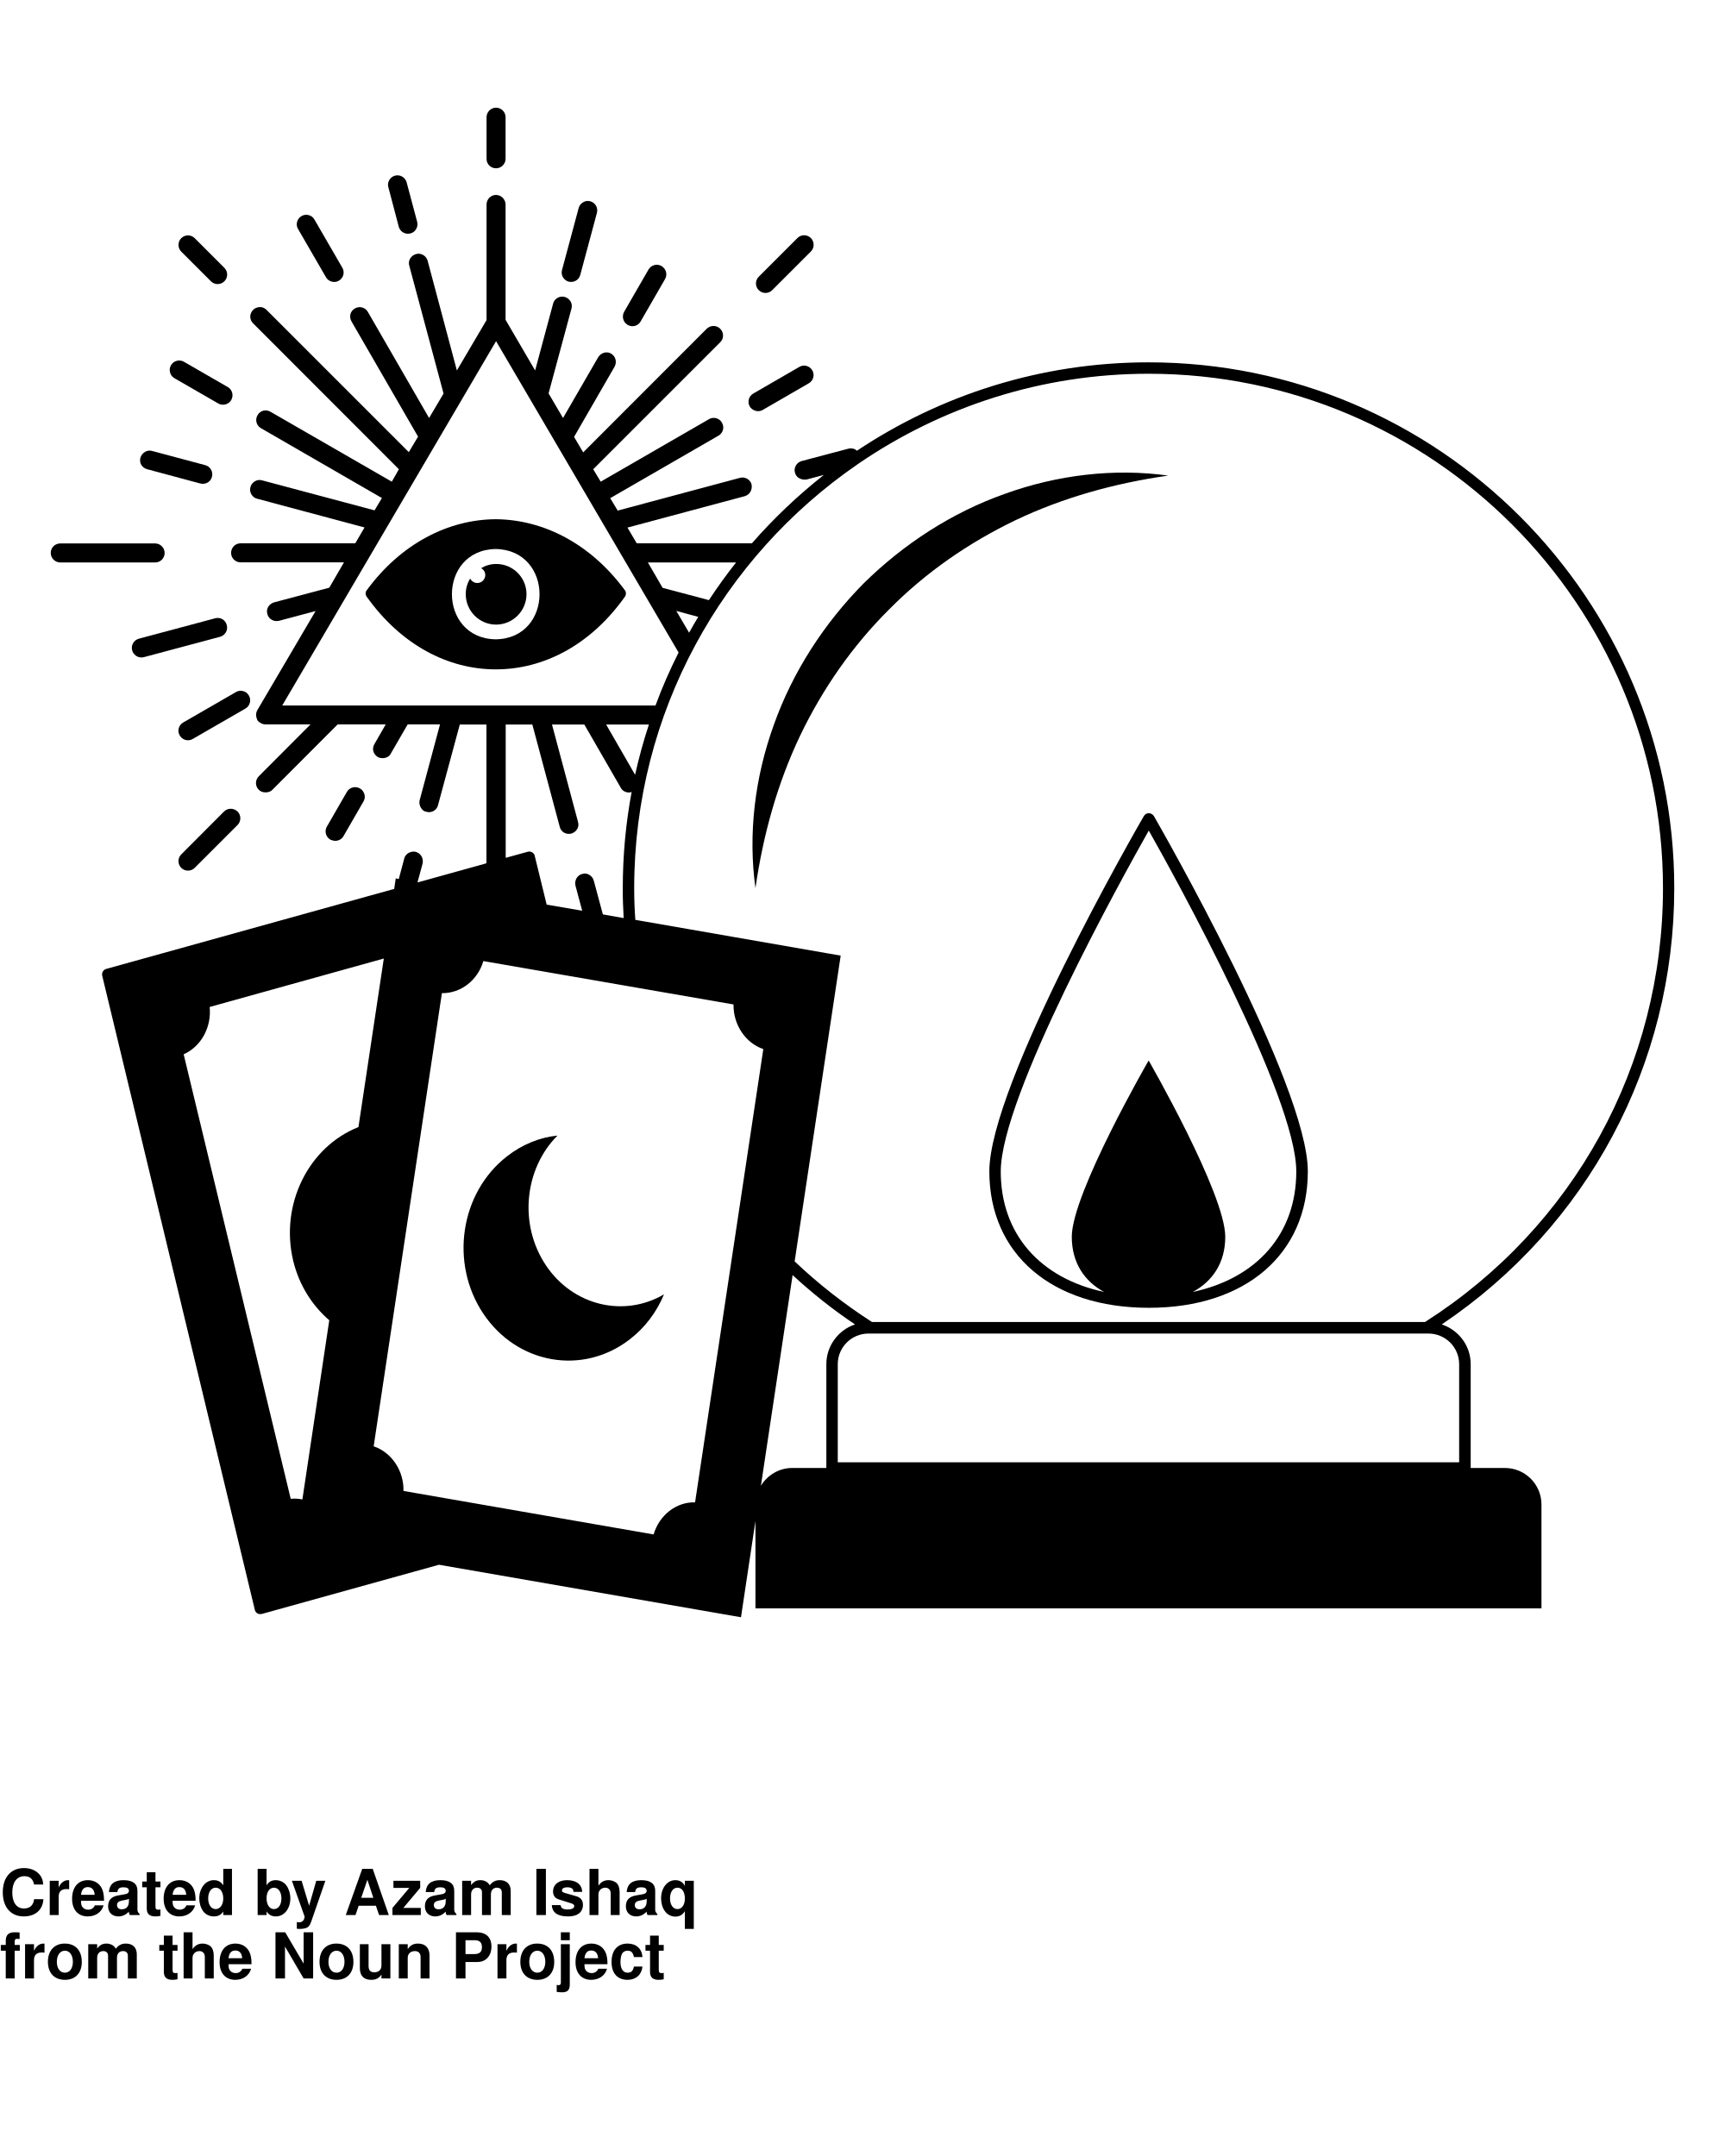
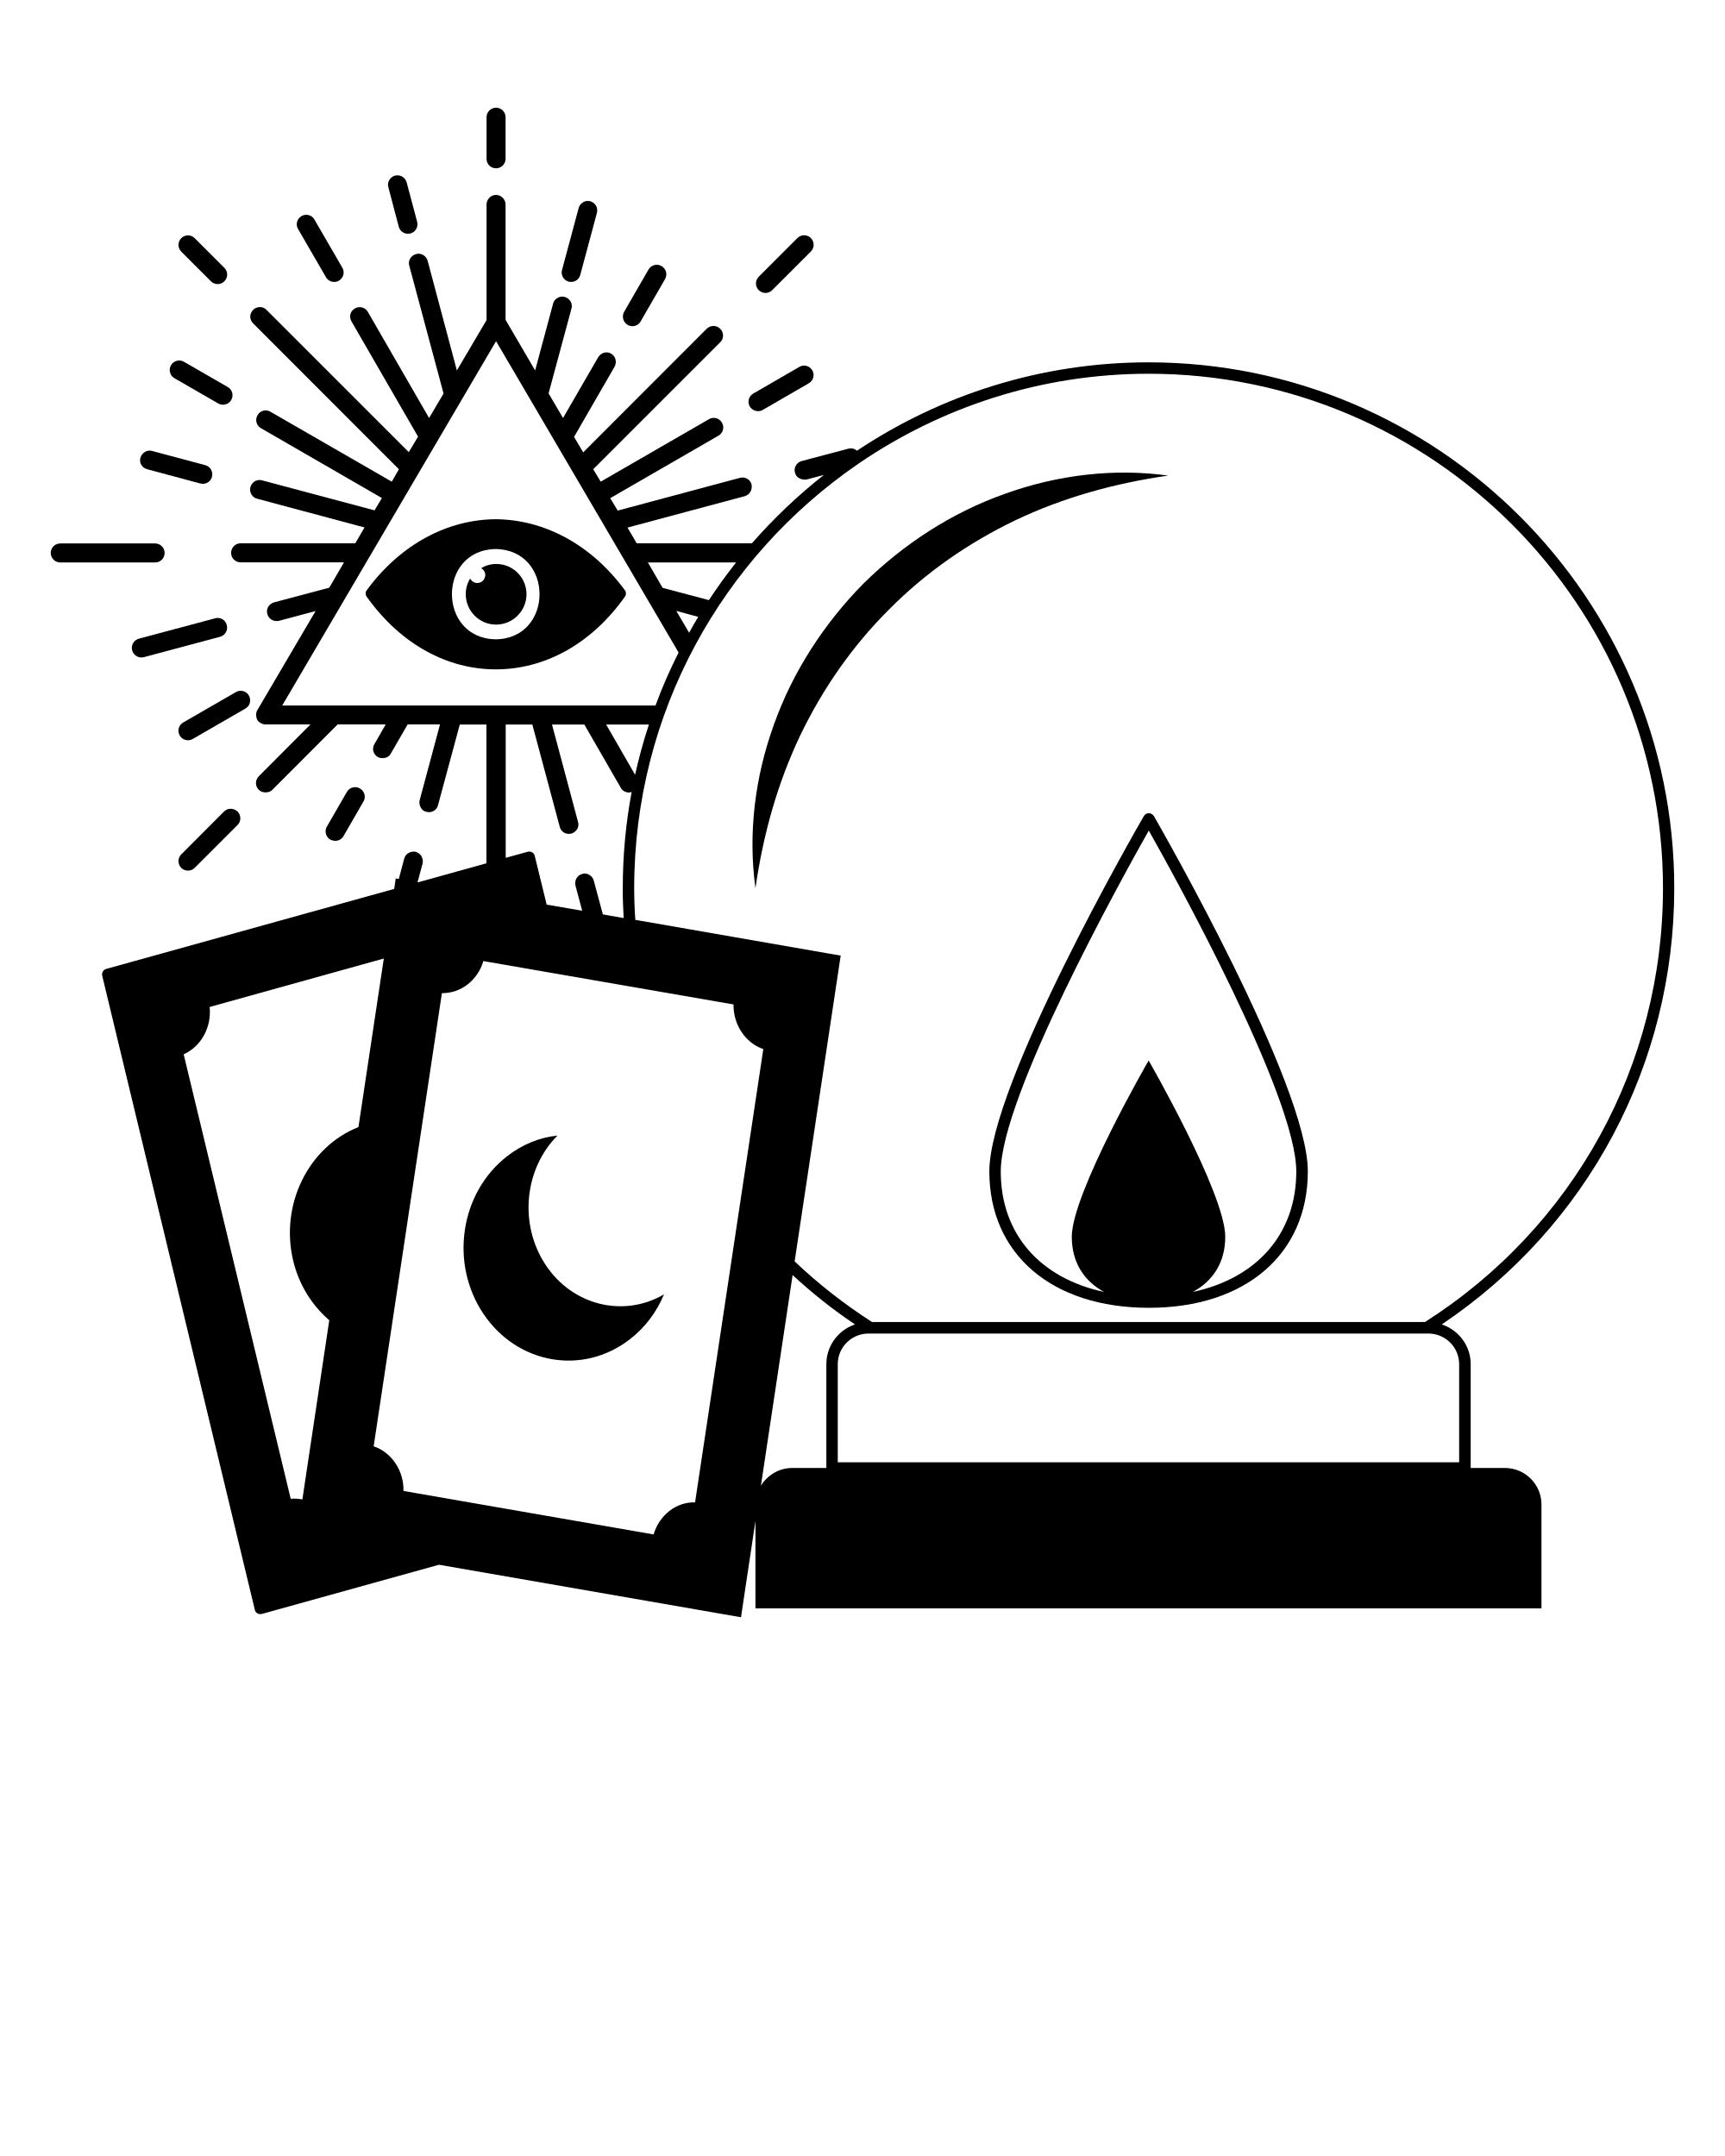
<svg xmlns="http://www.w3.org/2000/svg" version="1.1" x="0px" y="0px" viewBox="0 0 136 170" style="enable-background:new 0 0 136 136;" xml:space="preserve">
  <g>
    <path d="M39.11,13.27c0.41,0,0.75-0.34,0.75-0.75V9.24c0-0.41-0.34-0.75-0.75-0.75c-0.41,0-0.75,0.34-0.75,0.75v3.29   C38.36,12.94,38.69,13.27,39.11,13.27z" />
    <path d="M31.44,17.88c0.09,0.33,0.39,0.55,0.72,0.55c0.04,0,0.15-0.01,0.19-0.02c0.19-0.05,0.36-0.17,0.46-0.35   c0.1-0.17,0.13-0.38,0.08-0.57l-0.83-3.11c-0.05-0.19-0.18-0.36-0.36-0.46c-0.17-0.1-0.38-0.12-0.56-0.07   c-0.19,0.05-0.35,0.18-0.45,0.35c-0.1,0.17-0.13,0.38-0.07,0.57L31.44,17.88z" />
    <path d="M25.7,21.86c0.13,0.23,0.38,0.37,0.65,0.37c0.13,0,0.26-0.03,0.37-0.1c0.36-0.21,0.48-0.67,0.27-1.02l-2.2-3.8   c-0.1-0.18-0.26-0.3-0.46-0.35c-0.19-0.05-0.4-0.02-0.56,0.08c-0.36,0.21-0.48,0.67-0.27,1.02L25.7,21.86z" />
    <path d="M16.63,22.18c0.14,0.14,0.33,0.22,0.53,0.22c0.2,0,0.39-0.08,0.53-0.22c0.14-0.14,0.22-0.33,0.22-0.53   c0-0.2-0.08-0.39-0.22-0.53l-2.34-2.34c-0.14-0.14-0.33-0.22-0.53-0.22h0c-0.2,0-0.39,0.08-0.53,0.22c-0.29,0.29-0.29,0.77,0,1.06   L16.63,22.18z" />
    <path d="M13.75,29.82l3.45,1.99c0.11,0.07,0.25,0.1,0.38,0.1c0.27,0,0.52-0.14,0.65-0.37c0.21-0.36,0.08-0.82-0.27-1.02l-3.45-1.99   c-0.17-0.1-0.37-0.13-0.57-0.08c-0.2,0.05-0.36,0.18-0.46,0.35c-0.1,0.17-0.13,0.38-0.07,0.57C13.45,29.56,13.58,29.72,13.75,29.82   z" />
    <path d="M11.61,37l4.17,1.12c0.04,0.01,0.17,0.03,0.21,0.03c0.34,0,0.64-0.23,0.72-0.55c0.05-0.19,0.03-0.4-0.07-0.57   c-0.1-0.17-0.26-0.3-0.45-0.35L12,35.56c-0.19-0.06-0.4-0.03-0.57,0.07c-0.17,0.1-0.3,0.27-0.36,0.46   c-0.05,0.19-0.03,0.4,0.07,0.57C11.25,36.83,11.42,36.95,11.61,37z" />
    <path d="M12.98,43.6c0-0.41-0.34-0.75-0.75-0.75H4.75C4.34,42.85,4,43.18,4,43.6c0,0.41,0.34,0.75,0.75,0.75h7.49   C12.65,44.35,12.98,44.01,12.98,43.6z" />
    <path d="M17.53,48.82c-0.17-0.1-0.38-0.12-0.56-0.07l-6.02,1.61c-0.4,0.11-0.64,0.52-0.53,0.92c0.09,0.33,0.39,0.56,0.72,0.56   c0.04,0,0.16-0.01,0.19-0.02l6.02-1.61c0.4-0.11,0.64-0.52,0.53-0.92C17.83,49.09,17.7,48.92,17.53,48.82z" />
    <path d="M59.77,32.42c0.13,0,0.26-0.03,0.37-0.1l3.63-2.1c0.36-0.21,0.48-0.67,0.27-1.02c-0.21-0.36-0.67-0.48-1.02-0.27l-3.63,2.1   c-0.17,0.1-0.3,0.26-0.35,0.45c-0.05,0.19-0.03,0.4,0.07,0.57C59.25,32.27,59.5,32.42,59.77,32.42z" />
    <path d="M19.7,55.41c0.05-0.19,0.02-0.4-0.08-0.57c-0.1-0.18-0.26-0.3-0.46-0.35c-0.19-0.05-0.4-0.02-0.56,0.08l-4.16,2.4   c-0.36,0.21-0.48,0.67-0.27,1.02c0.13,0.23,0.38,0.38,0.65,0.38c0.13,0,0.27-0.04,0.37-0.1l4.16-2.4   C19.52,55.77,19.65,55.61,19.7,55.41z" />
    <path d="M60.35,23.1c0.2,0,0.39-0.08,0.53-0.22l3.05-3.05c0.29-0.29,0.29-0.77,0-1.06c-0.14-0.14-0.33-0.22-0.53-0.22h0   c-0.2,0-0.39,0.08-0.53,0.22l-3.05,3.05c-0.14,0.14-0.22,0.33-0.22,0.53c0,0.2,0.08,0.39,0.22,0.53   C59.97,23.02,60.15,23.1,60.35,23.1z" />
    <path d="M18.19,63.77c-0.2,0-0.39,0.08-0.53,0.22l-3.37,3.38c-0.14,0.14-0.22,0.33-0.22,0.53c0,0.2,0.08,0.39,0.22,0.53   c0.14,0.14,0.33,0.22,0.53,0.22c0.2,0,0.39-0.08,0.53-0.22l3.38-3.38c0.29-0.29,0.29-0.77,0-1.06   C18.58,63.85,18.39,63.77,18.19,63.77L18.19,63.77z" />
    <path d="M49.49,25.62c0.11,0.06,0.24,0.1,0.37,0.1c0.27,0,0.52-0.14,0.65-0.38l1.92-3.33c0.1-0.17,0.13-0.37,0.08-0.57   c-0.05-0.19-0.18-0.36-0.35-0.46c-0.17-0.1-0.37-0.13-0.57-0.08c-0.19,0.05-0.36,0.18-0.46,0.35l-1.92,3.33   C49,24.96,49.13,25.41,49.49,25.62z" />
    <path d="M26.43,66.3c0.27,0,0.52-0.14,0.65-0.37l1.58-2.74c0.1-0.17,0.13-0.38,0.07-0.57s-0.18-0.36-0.35-0.45   c-0.17-0.1-0.38-0.13-0.57-0.08c-0.19,0.05-0.36,0.17-0.46,0.35l-1.58,2.74c-0.21,0.36-0.08,0.82,0.28,1.03   C26.18,66.26,26.31,66.3,26.43,66.3z" />
    <path d="M44.84,22.21c0.04,0.01,0.15,0.02,0.19,0.02c0.34,0,0.64-0.23,0.72-0.56l1.31-4.88c0.05-0.19,0.03-0.4-0.07-0.57   c-0.1-0.17-0.26-0.3-0.45-0.35c-0.2-0.05-0.4-0.03-0.57,0.08c-0.17,0.1-0.3,0.26-0.35,0.46l-1.31,4.88   C44.2,21.69,44.44,22.1,44.84,22.21z" />
    <path d="M41.51,46.85c0,1.32-1.08,2.4-2.4,2.4c-1.32,0-2.39-1.08-2.39-2.4c0-0.45,0.12-0.87,0.35-1.23   c0.11,0.21,0.32,0.35,0.56,0.35c0.35,0,0.63-0.29,0.63-0.63c0-0.24-0.14-0.44-0.33-0.54c0.35-0.21,0.75-0.33,1.19-0.33   C40.43,44.46,41.51,45.53,41.51,46.85z" />
    <path d="M49.28,46.56c-2.73-3.72-6.47-5.59-10.19-5.62c-3.72,0.02-7.47,1.9-10.19,5.62c-0.1,0.12-0.1,0.32-0.01,0.46   c2.73,3.85,6.45,5.76,10.2,5.76c3.76,0,7.48-1.91,10.2-5.76C49.37,46.89,49.37,46.68,49.28,46.56z M39.08,50.41   c-4.6-0.07-4.6-7.05,0-7.12C43.69,43.36,43.69,50.35,39.08,50.41z" />
    <path d="M63.08,58.01c1.78-3.71,4.14-7.1,7.03-9.97c2.87-2.9,6.26-5.25,9.97-7.03c3.72-1.77,7.76-2.9,12.02-3.51   c-4.26-0.59-8.73-0.06-12.88,1.44c-4.16,1.47-7.98,3.95-11.14,7.07c-3.12,3.16-5.59,6.98-7.07,11.14   c-1.5,4.15-2.04,8.61-1.45,12.88C60.17,65.78,61.31,61.73,63.08,58.01z" />
    <path d="M90.57,64.12C90.57,64.12,90.57,64.12,90.57,64.12c-0.16,0-0.31,0.09-0.39,0.23C89.68,65.21,78,85.51,78,92.36   c0,6.54,4.94,10.76,12.58,10.76c7.61,0,12.53-4.23,12.53-10.76c0-6.85-11.64-27.15-12.14-28.02   C90.88,64.21,90.73,64.12,90.57,64.12z M94.04,101.87c1.54-0.83,2.56-2.28,2.56-4.35c0-3.4-6.04-13.9-6.04-13.9   s-6.06,10.49-6.06,13.9c0,2.06,1.01,3.52,2.55,4.35c-5.05-1.08-8.15-4.57-8.15-9.5c0-5.92,9.6-23.21,11.67-26.88   c2.07,3.66,11.63,20.96,11.63,26.88C102.2,97.3,99.09,100.79,94.04,101.87z" />
    <path d="M43.04,99.77c-2.15-3.21-1.71-7.6,0.91-10.23c-1.38,0.14-2.75,0.68-3.97,1.63c-3.71,2.88-4.54,8.44-1.87,12.42   c2.67,3.98,7.84,4.89,11.55,2.01c1.22-0.94,2.12-2.17,2.69-3.54C49.21,103.9,45.19,102.98,43.04,99.77z" />
    <path d="M118.65,115.75h-2.7v-8.19c0-1.46-0.96-2.69-2.28-3.13C125.17,96.7,132,83.93,132,70.03c0-22.86-18.6-41.46-41.45-41.46   c-8.5,0-16.4,2.58-22.99,6.97c-0.04-0.02-0.06-0.06-0.1-0.08c-0.17-0.11-0.37-0.13-0.58-0.08l-3.7,0.98   c-0.19,0.06-0.35,0.19-0.44,0.36c-0.1,0.18-0.12,0.38-0.06,0.56c0.08,0.32,0.38,0.54,0.79,0.54c0.04,0,0.07,0,0.12-0.01l1.36-0.36   c-2.05,1.62-3.95,3.42-5.67,5.39H50.2l-0.73-1.24l9.26-2.48c0.38-0.12,0.61-0.5,0.52-0.94c-0.12-0.4-0.54-0.61-0.92-0.5l-9.63,2.58   l-0.59-0.98l8.54-4.93c0.17-0.1,0.3-0.26,0.35-0.46c0.05-0.19,0.02-0.38-0.08-0.56c-0.2-0.36-0.66-0.49-1.02-0.28l-8.54,4.93   L46.77,37l10.02-10.02c0.29-0.29,0.29-0.76-0.01-1.06c-0.29-0.29-0.76-0.29-1.06,0l-9.74,9.75l-0.72-1.22l3.19-5.53   c0.2-0.35,0.1-0.82-0.26-1.03c-0.17-0.11-0.37-0.13-0.56-0.08c-0.2,0.06-0.37,0.19-0.47,0.36l-2.77,4.79l-1.14-1.94l1.8-6.67   c0.06-0.19,0.04-0.41-0.07-0.59c-0.11-0.17-0.28-0.3-0.44-0.34c-0.19-0.06-0.41-0.04-0.59,0.07c-0.17,0.1-0.3,0.26-0.34,0.44   l-1.42,5.28l-2.33-3.99v-9.09c0-0.41-0.35-0.76-0.76-0.76c-0.41,0-0.74,0.35-0.74,0.76v9.11l-2.34,3.97l-2.3-8.63   c-0.05-0.2-0.18-0.37-0.35-0.47c-0.18-0.11-0.4-0.13-0.55-0.08c-0.2,0.05-0.38,0.18-0.48,0.35c-0.11,0.18-0.13,0.4-0.07,0.58   l2.7,10.07l-1.14,1.93L29,24.59c-0.1-0.17-0.26-0.3-0.46-0.35c-0.19-0.05-0.38-0.02-0.56,0.08c-0.17,0.1-0.3,0.26-0.35,0.44   c-0.05,0.2-0.02,0.4,0.08,0.58l5.25,9.09l-0.73,1.22l-11.2-11.2c-0.13-0.14-0.32-0.24-0.53-0.24c-0.2,0.01-0.4,0.07-0.54,0.22   c-0.14,0.14-0.23,0.34-0.23,0.53c0,0.2,0.08,0.4,0.23,0.54L31.45,37l-0.56,0.98l-9.56-5.51c-0.36-0.22-0.82-0.1-1.02,0.26   c-0.22,0.36-0.1,0.82,0.26,1.03l9.54,5.51l-0.58,0.97l-8.85-2.36c-0.19-0.06-0.41-0.04-0.59,0.07s-0.3,0.28-0.34,0.44   c-0.06,0.19-0.04,0.41,0.07,0.59c0.1,0.17,0.26,0.3,0.44,0.34l8.48,2.27l-0.73,1.25h-9.05c-0.41,0-0.74,0.34-0.74,0.76   c0,0.41,0.34,0.74,0.74,0.74h8.16l-1.16,2l-4.33,1.15c-0.2,0.05-0.37,0.18-0.48,0.35c-0.11,0.18-0.13,0.4-0.07,0.58   c0.08,0.32,0.38,0.55,0.72,0.55c0.04,0,0.17-0.01,0.2-0.02l2.88-0.77l-4.6,7.83c-0.12,0.22-0.12,0.49,0.02,0.79   c0.16,0.2,0.4,0.32,0.64,0.32h3.54l-4.07,4.08c-0.14,0.14-0.23,0.34-0.23,0.54c0,0.2,0.08,0.4,0.23,0.54c0.1,0.1,0.26,0.2,0.53,0.2   c0.23,0,0.42-0.08,0.53-0.2l5.15-5.16h3.79l-0.89,1.55c-0.22,0.36-0.1,0.82,0.3,1.04c0.1,0.05,0.23,0.07,0.35,0.07   c0.28,0,0.54-0.14,0.64-0.36l1.33-2.3h2.55l-1.61,6c-0.04,0.19,0,0.41,0.11,0.58c0.1,0.17,0.26,0.28,0.36,0.29   c0.06,0.02,0.19,0.05,0.26,0.05c0.34,0,0.64-0.22,0.72-0.54l1.72-6.37h2.1v10.94l-5.39,1.5l-0.04-0.01l0.4-1.48   c0.08-0.41-0.14-0.8-0.56-0.92c-0.41-0.07-0.8,0.17-0.89,0.54l-0.43,1.61l-0.24-0.05l-0.12,0.83L8.37,76.4   C8.15,76.46,8,76.7,8.06,76.94l12.03,49.99c0.02,0.12,0.1,0.22,0.2,0.28c0.07,0.05,0.14,0.06,0.23,0.06c0.04,0,0.08,0,0.12-0.01   l13.97-3.88l23.81,4.14l1.14-7.59v6.89h61.97v-8.19C121.53,117.04,120.24,115.75,118.65,115.75z M67.61,36.61   c0.04-0.02,0.07-0.04,0.1-0.07c6.52-4.45,14.38-7.07,22.85-7.07c22.37,0,40.55,18.2,40.55,40.56c0,13.94-7.01,26.71-18.76,34.21   H68.75c-2.18-1.4-4.24-3.01-6.1-4.78l3.63-24.11l-16.19-2.82C50.03,71.71,50,70.87,50,70.03C50,56.18,56.97,43.93,67.61,36.61z    M49.17,72.39l-1.64-0.29l-0.71-2.64c-0.05-0.2-0.18-0.38-0.36-0.48c-0.18-0.11-0.38-0.13-0.56-0.07c-0.4,0.11-0.62,0.5-0.53,0.92   l0.53,1.98l-2.8-0.48l-0.94-3.84c-0.02-0.12-0.1-0.22-0.2-0.28c-0.11-0.07-0.23-0.08-0.35-0.05l-1.74,0.48V57.13h2.1l2.16,8.06   c0.08,0.34,0.37,0.56,0.72,0.56c0.04,0,0.16-0.01,0.19-0.02c0.19-0.06,0.36-0.18,0.46-0.35c0.11-0.17,0.13-0.38,0.07-0.58   l-2.05-7.67h2.55l2.87,4.98c0.12,0.24,0.38,0.38,0.66,0.38c0.07,0,0.14-0.02,0.2-0.05c-0.46,2.46-0.7,4.99-0.7,7.59   C49.09,70.81,49.13,71.61,49.17,72.39z M47.79,57.13h3.37c-0.43,1.3-0.79,2.62-1.09,3.96L47.79,57.13z M54.33,49.89l-1.01-1.72   l1.73,0.47C54.8,49.05,54.56,49.47,54.33,49.89z M58.04,44.34c-0.76,0.96-1.48,1.96-2.15,2.98l-3.65-0.97l-1.16-2H58.04z    M22.25,55.63L39.11,26.9L53.5,51.45c-0.68,1.36-1.3,2.75-1.82,4.18H22.25z M23.12,99.43c0.47,1.92,1.5,3.52,2.84,4.67l-2.12,14.13   c-0.3-0.06-0.61-0.08-0.92-0.05l-8.44-35.05c1.38-0.61,2.21-2.14,2.05-3.73l13.73-3.82l-2,13.29   C24.32,90.43,22.05,94.98,23.12,99.43z M54.8,118.46c-1.49-0.04-2.82,1.01-3.27,2.53l-19.72-3.43c0.04-1.6-0.94-3.04-2.35-3.52   l5.38-35.73c1.49,0.02,2.82-1.01,3.27-2.53l19.72,3.42c-0.02,1.6,0.94,3.04,2.35,3.52L54.8,118.46z M65.15,115.75h-2.7   c-1.04,0-1.96,0.58-2.46,1.4l2.5-16.61c1.54,1.42,3.18,2.73,4.92,3.89c-1.31,0.44-2.26,1.68-2.26,3.13V115.75z M115.05,115.3h-49   v-7.74c0-1.33,1.09-2.41,2.42-2.41h44.15c1.33,0,2.42,1.08,2.42,2.41V115.3z" />
  </g>
-   <text x="0" y="151" fill="#000000" font-size="5px" font-weight="bold" font-family="'Helvetica Neue', Helvetica, Arial-Unicode, Arial, Sans-serif">Created by Azam Ishaq</text>
-   <text x="0" y="156" fill="#000000" font-size="5px" font-weight="bold" font-family="'Helvetica Neue', Helvetica, Arial-Unicode, Arial, Sans-serif">from the Noun Project</text>
</svg>
